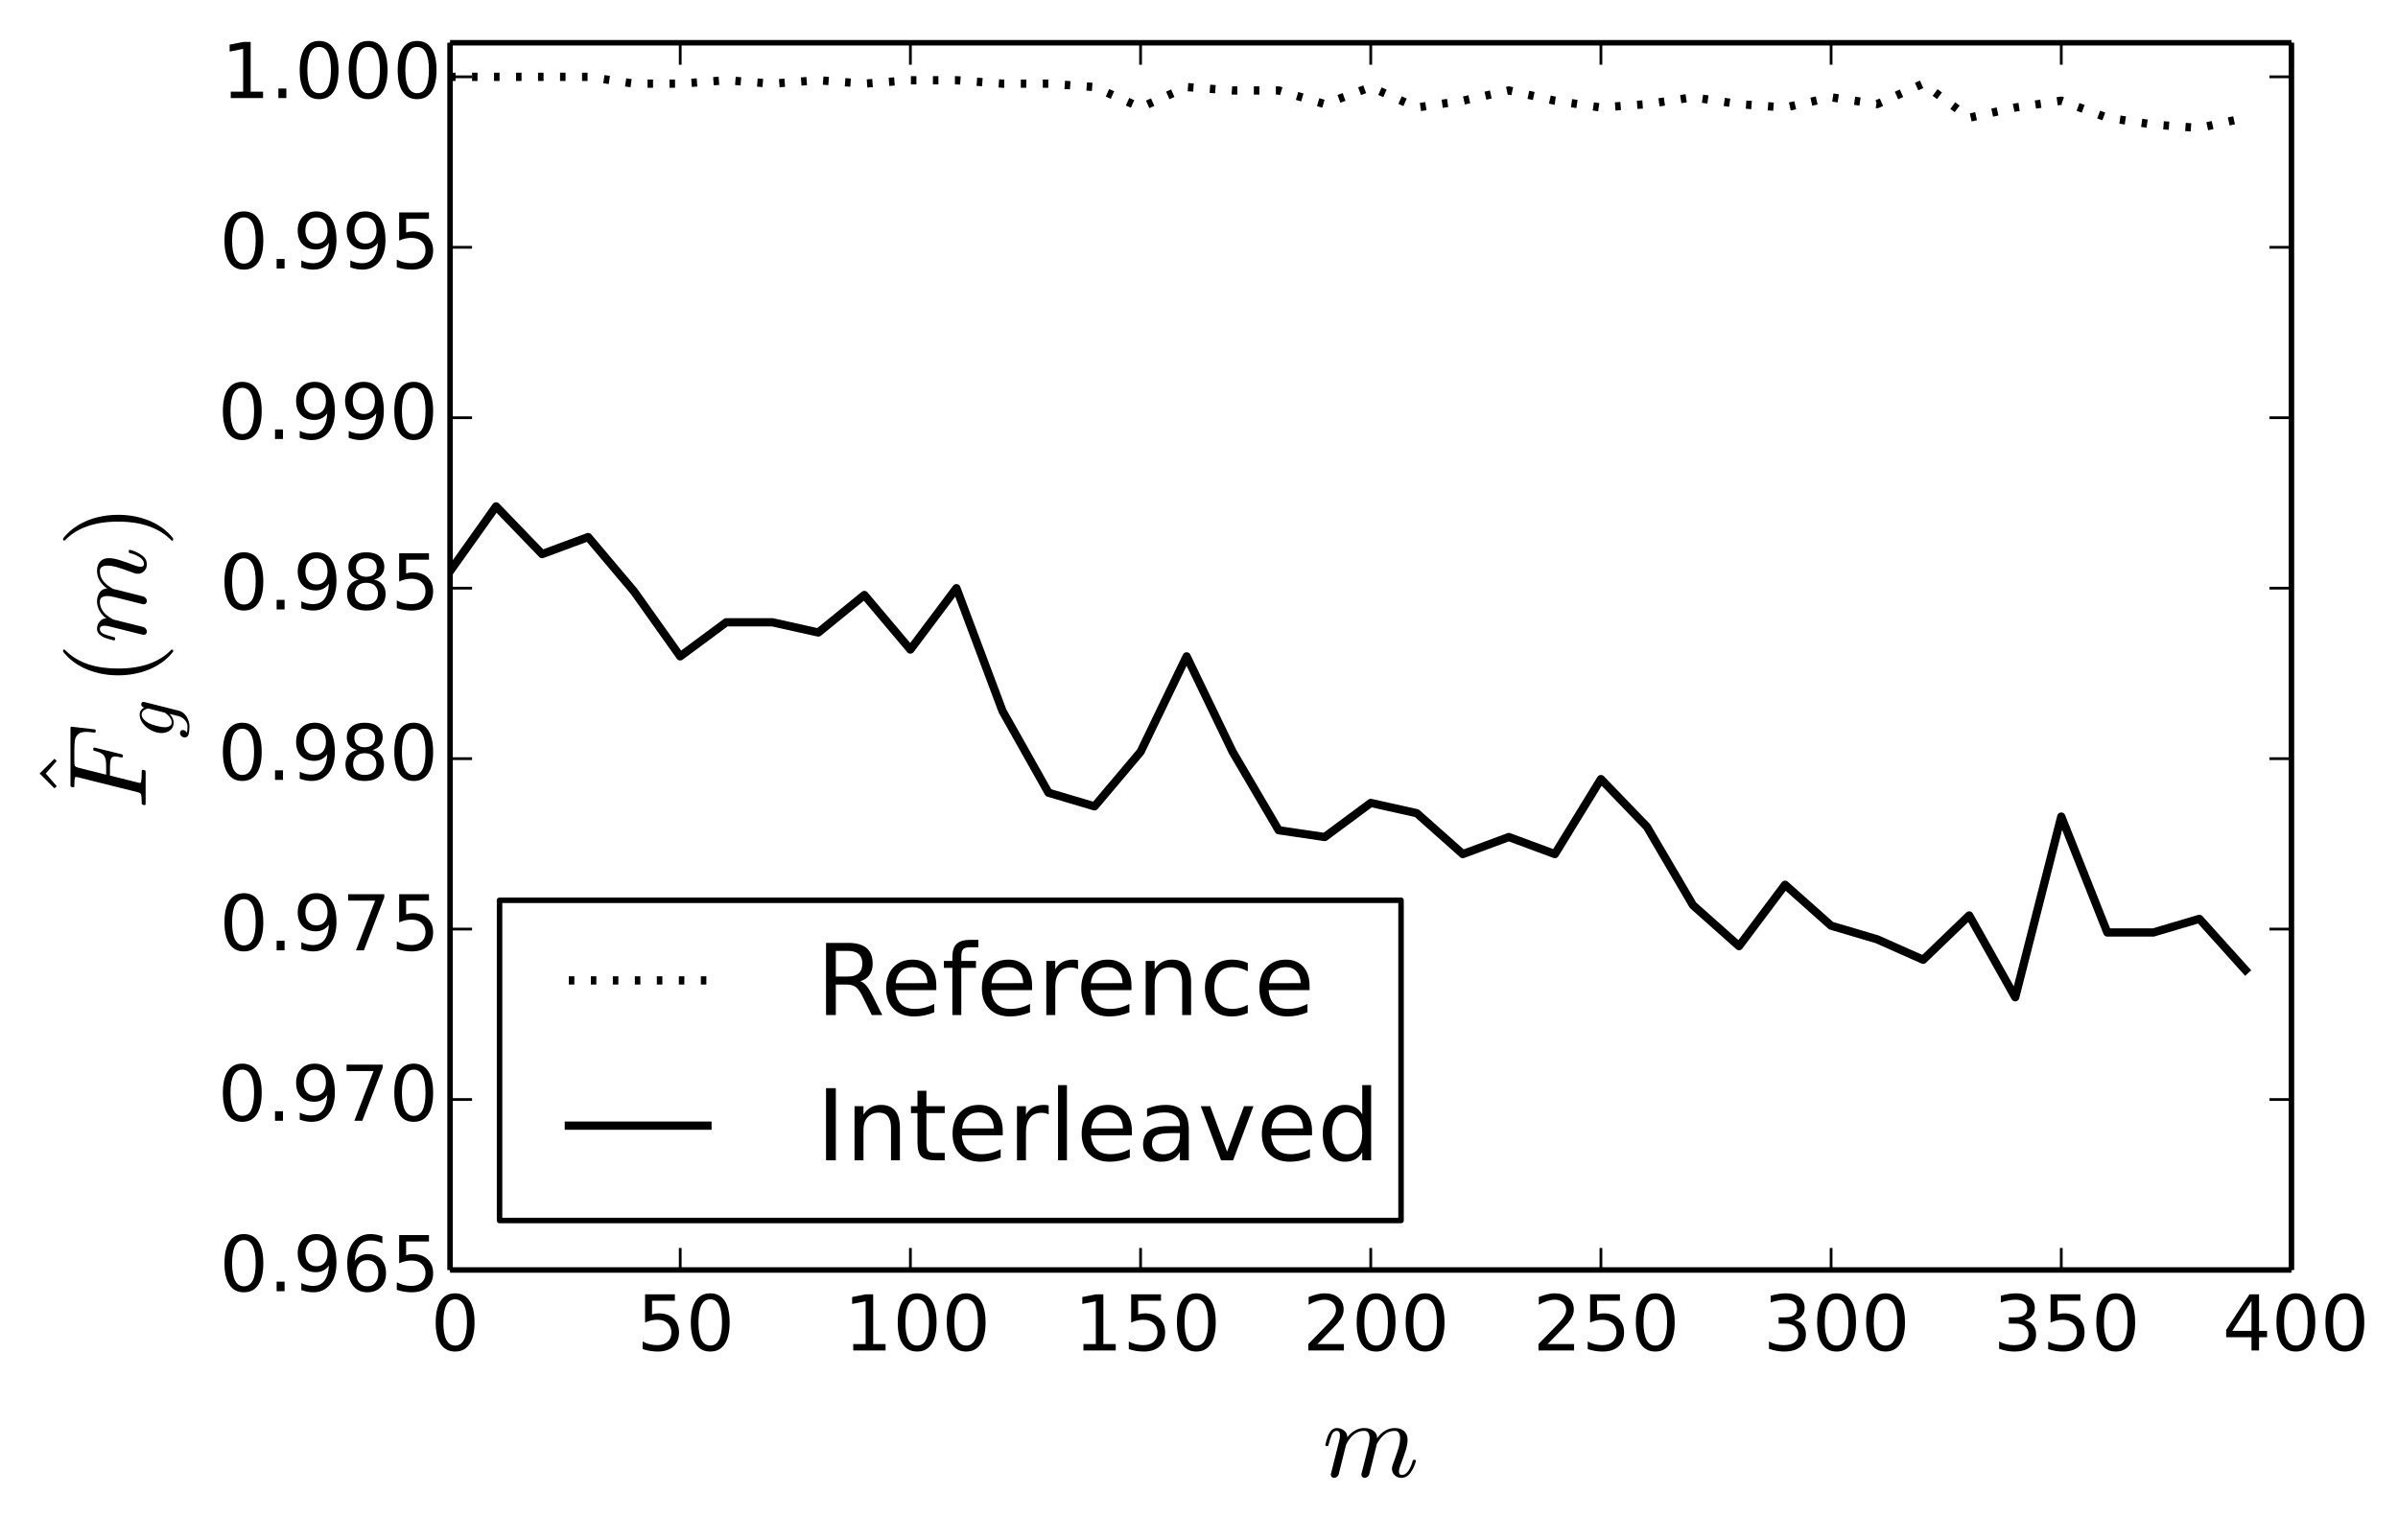
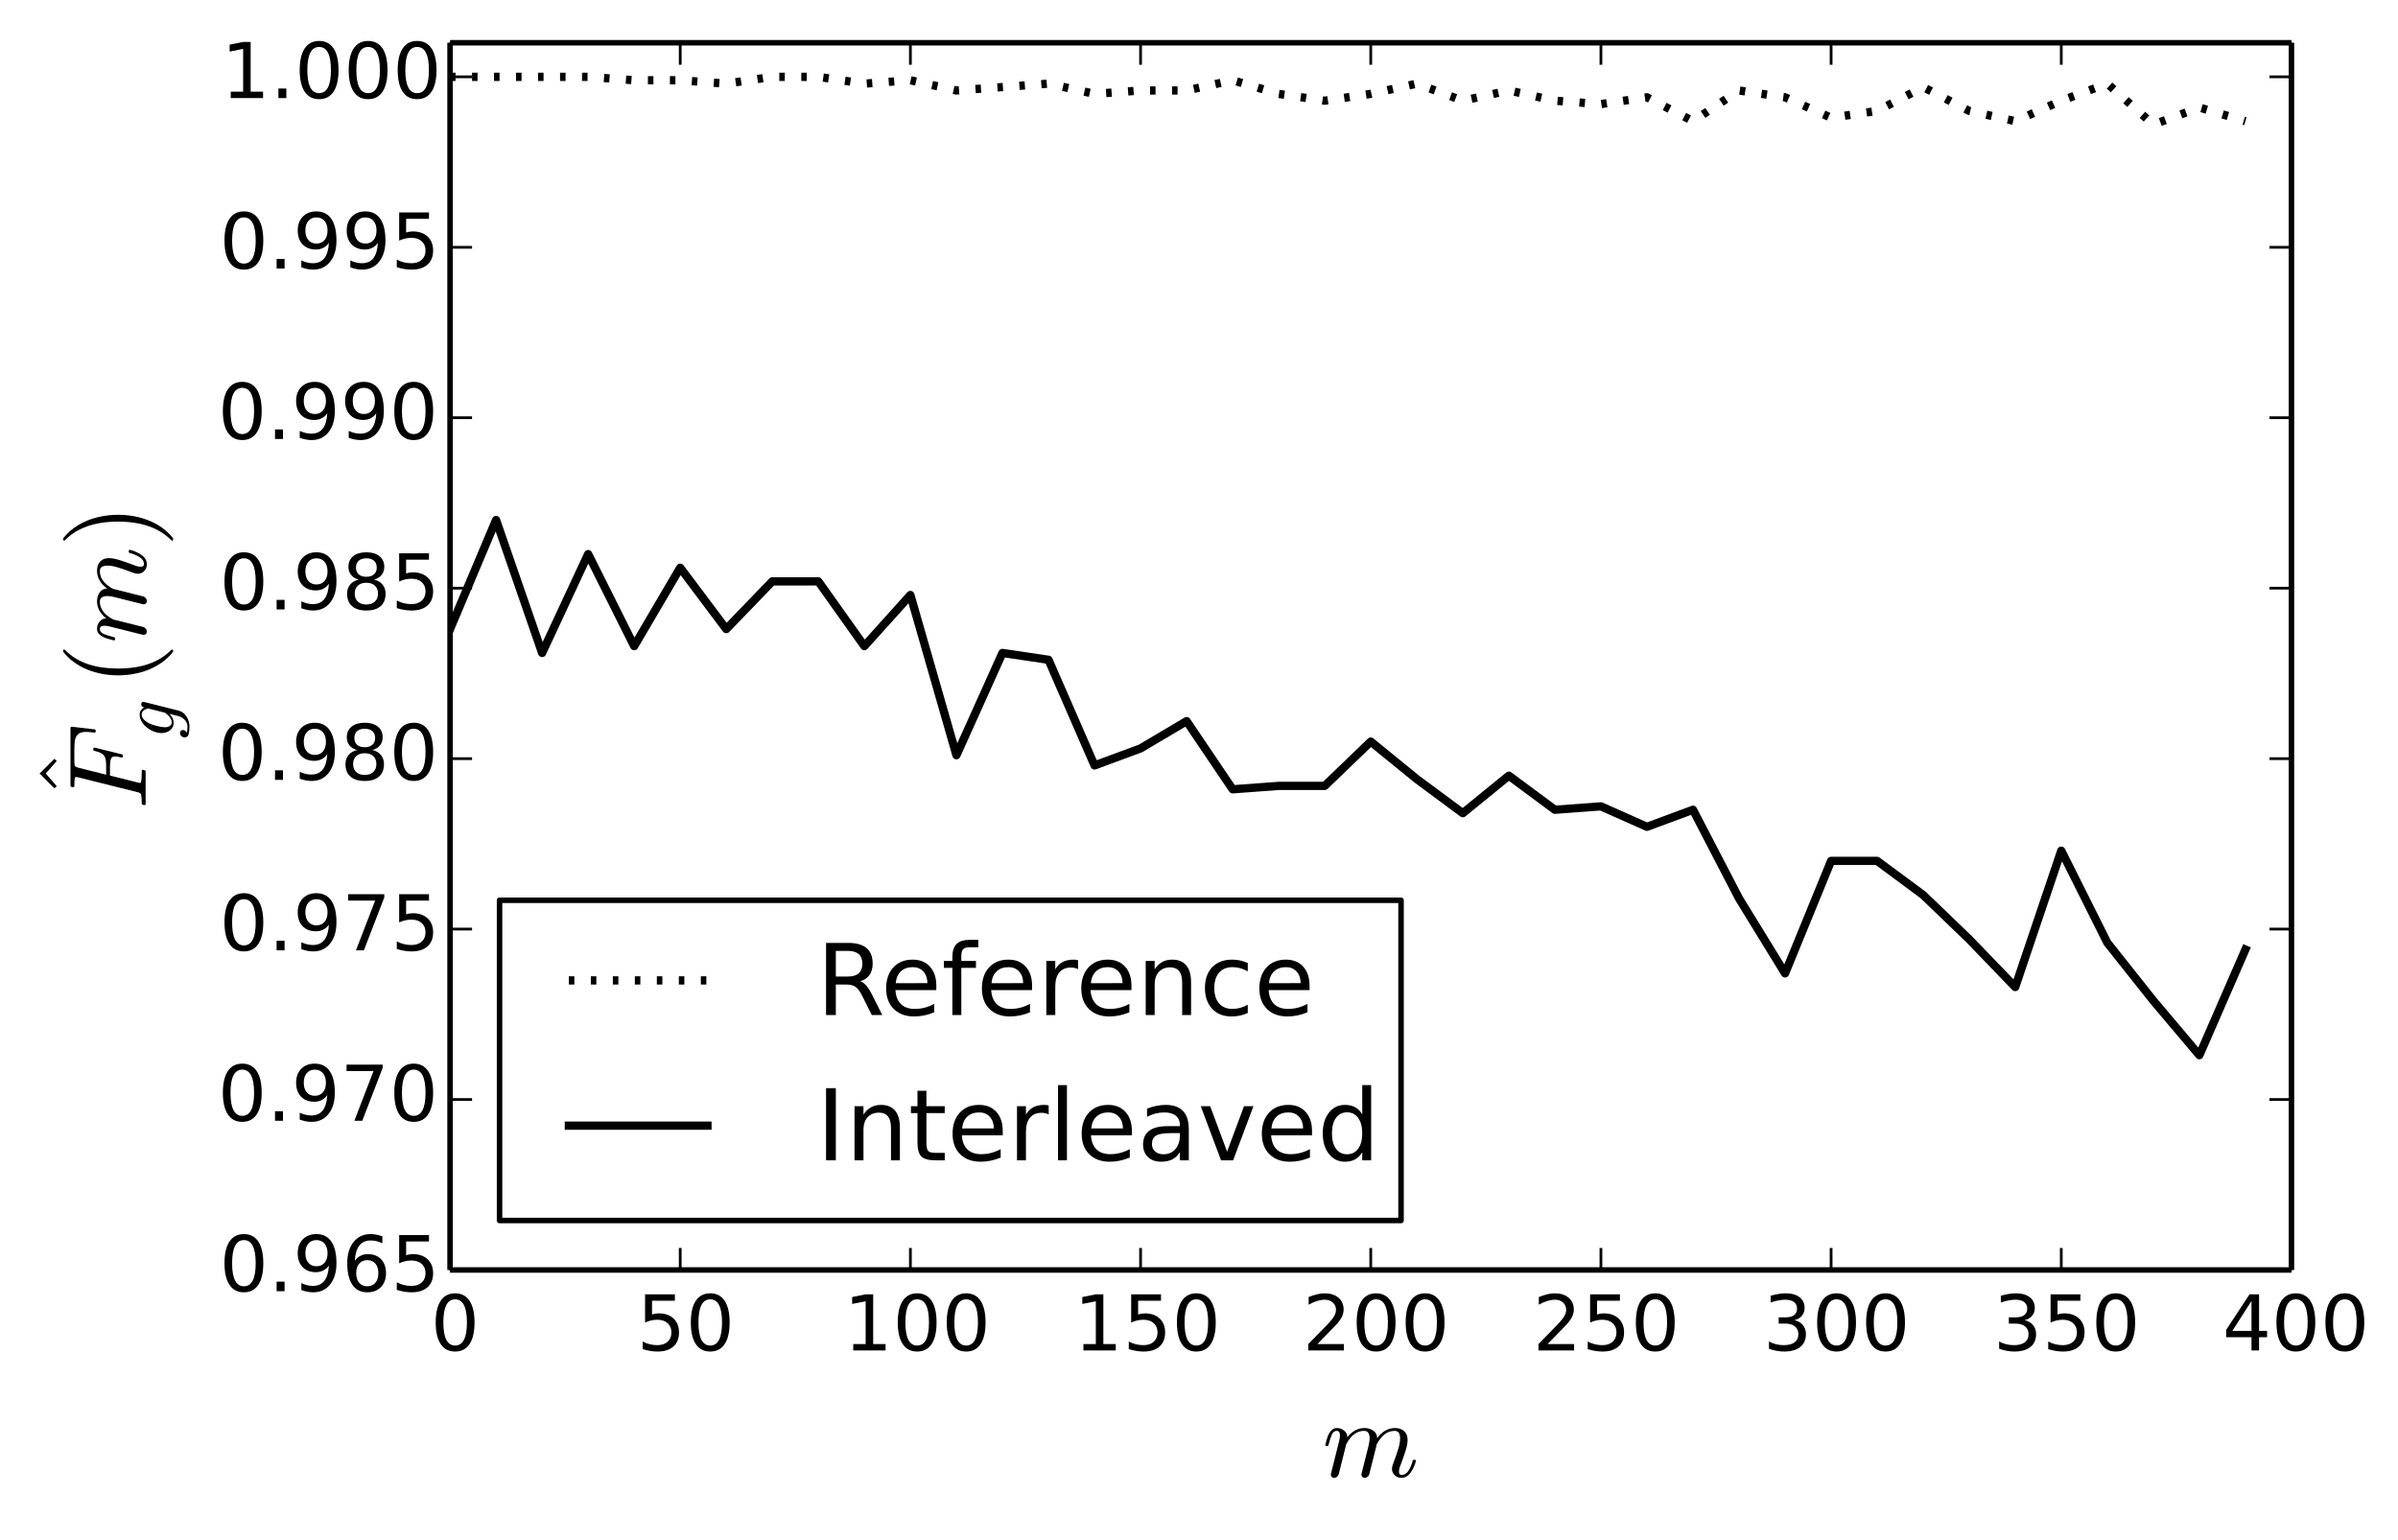
<svg xmlns="http://www.w3.org/2000/svg" xmlns:xlink="http://www.w3.org/1999/xlink" height="280pt" version="1.1" viewBox="0 0 436 280" width="436pt">
  <defs>
    <style type="text/css">
*{stroke-linecap:butt;stroke-linejoin:round;}
  </style>
  </defs>
  <g id="figure_1">
    <g id="patch_1">
      <path d=" M0 280.08 L436.381 280.08 L436.381 0 L0 0 z " style="fill:#ffffff;" />
    </g>
    <g id="axes_1">
      <g id="patch_2">
        <path d=" M81.827 230.975 L416.627 230.975 L416.627 7.775 L81.827 7.775 z " style="fill:#ffffff;" />
      </g>
      <g id="line2d_1">
-         <path clip-path="url(#pb74d881e12)" d=" M81.827 13.975 L90.197 13.975 L98.567 13.975 L106.937 13.975 L115.307 15.215 L123.677 15.215 L132.047 14.595 L140.417 15.215 L148.787 14.595 L157.157 15.215 L165.527 14.595 L173.897 14.595 L182.267 15.215 L190.637 15.215 L199.007 15.835 L207.377 19.555 L215.747 15.835 L224.117 16.455 L232.487 16.455 L240.857 18.935 L249.227 15.835 L257.597 19.555 L265.967 18.315 L274.337 16.455 L282.707 18.315 L291.077 19.555 L299.447 18.935 L307.817 17.695 L316.187 18.935 L324.557 19.555 L332.927 17.695 L341.297 18.935 L349.667 15.215 L358.037 21.415 L366.407 19.555 L374.777 18.315 L383.147 21.415 L391.517 22.655 L399.887 23.275 L408.257 21.415" style="fill:none;stroke:#000000;stroke-dasharray:1,3;stroke-dashoffset:0.0;stroke-width:1.5;" />
+         <path clip-path="url(#pb74d881e12)" d=" M81.827 13.975 L90.197 13.975 L98.567 13.975 L106.937 13.975 L115.307 14.595 L123.677 14.595 L132.047 15.215 L140.417 13.975 L148.787 13.975 L157.157 15.215 L165.527 14.595 L173.897 16.455 L182.267 15.835 L190.637 15.215 L199.007 17.075 L207.377 16.455 L215.747 16.455 L224.117 14.595 L232.487 17.075 L240.857 18.315 L249.227 17.075 L257.597 15.215 L265.967 18.315 L274.337 16.455 L282.707 18.315 L291.077 18.935 L299.447 17.695 L307.817 22.035 L316.187 16.455 L324.557 17.695 L332.927 21.415 L341.297 20.175 L349.667 15.835 L358.037 20.175 L366.407 22.035 L374.777 18.315 L383.147 15.215 L391.517 22.655 L399.887 19.555 L408.257 22.035" style="fill:none;stroke:#000000;stroke-dasharray:1,3;stroke-dashoffset:0.0;stroke-width:1.5;" />
      </g>
      <g id="line2d_2">
-         <path clip-path="url(#pb74d881e12)" d=" M81.827 103.875 L90.197 92.095 L98.567 100.775 L106.937 97.675 L115.307 107.595 L123.677 119.375 L132.047 113.175 L140.417 113.175 L148.787 115.035 L157.157 108.215 L165.527 118.135 L173.897 106.975 L182.267 129.295 L190.637 144.175 L199.007 146.655 L207.377 136.735 L215.747 119.375 L224.117 136.735 L232.487 150.995 L240.857 152.235 L249.227 146.035 L257.597 147.895 L265.967 155.335 L274.337 152.235 L282.707 155.335 L291.077 141.695 L299.447 150.375 L307.817 164.635 L316.187 172.075 L324.557 160.915 L332.927 168.355 L341.297 170.835 L349.667 174.555 L358.037 166.495 L366.407 181.375 L374.777 148.515 L383.147 169.595 L391.517 169.595 L399.887 167.115 L408.257 176.415" style="fill:none;stroke:#000000;stroke-linecap:square;stroke-width:1.5;" />
+         <path clip-path="url(#pb74d881e12)" d=" M81.827 114.415 L90.197 94.575 L98.567 118.755 L106.937 100.775 L115.307 117.515 L123.677 103.255 L132.047 114.415 L140.417 105.735 L148.787 105.735 L157.157 117.515 L165.527 108.215 L173.897 137.355 L182.267 118.755 L190.637 119.995 L199.007 139.215 L207.377 136.115 L215.747 131.155 L224.117 143.555 L232.487 142.935 L240.857 142.935 L249.227 134.875 L257.597 141.695 L265.967 147.895 L274.337 141.075 L282.707 147.275 L291.077 146.655 L299.447 150.375 L307.817 147.275 L316.187 163.395 L324.557 177.035 L332.927 156.575 L341.297 156.575 L349.667 162.775 L358.037 170.835 L366.407 179.515 L374.777 154.715 L383.147 171.455 L391.517 181.995 L399.887 191.915 L408.257 172.695" style="fill:none;stroke:#000000;stroke-linecap:square;stroke-width:1.5;" />
      </g>
      <g id="matplotlib.axis_1">
        <g id="xtick_1">
          <g id="line2d_3">
            <defs>
              <path d=" M0 0 L0 -4" id="m93b0483c22" style="stroke:#000000;stroke-width:0.5;" />
            </defs>
            <g>
              <use style="stroke:#000000;stroke-width:0.5;" x="81.827" xlink:href="#m93b0483c22" y="230.975" />
            </g>
          </g>
          <g id="line2d_4">
            <defs>
              <path d=" M0 0 L0 4" id="m741efc42ff" style="stroke:#000000;stroke-width:0.5;" />
            </defs>
            <g>
              <use style="stroke:#000000;stroke-width:0.5;" x="81.827" xlink:href="#m741efc42ff" y="7.775" />
            </g>
          </g>
          <g id="text_1">
            <defs>
              <path d=" M31.781 66.406 Q24.172 66.406 20.328 58.906 Q16.5 51.422 16.5 36.375 Q16.5 21.391 20.328 13.891 Q24.172 6.391 31.781 6.391 Q39.453 6.391 43.281 13.891 Q47.125 21.391 47.125 36.375 Q47.125 51.422 43.281 58.906 Q39.453 66.406 31.781 66.406 M31.781 74.219 Q44.047 74.219 50.516 64.516 Q56.984 54.828 56.984 36.375 Q56.984 17.969 50.516 8.266 Q44.047 -1.422 31.781 -1.422 Q19.531 -1.422 13.062 8.266 Q6.594 17.969 6.594 36.375 Q6.594 54.828 13.062 64.516 Q19.531 74.219 31.781 74.219" id="BitstreamVeraSans-Roman-30" />
            </defs>
            <g transform="translate(78.29922 245.6125)scale(0.14 -0.14)">
              <use xlink:href="#BitstreamVeraSans-Roman-30" />
            </g>
          </g>
        </g>
        <g id="xtick_2">
          <g id="line2d_5">
            <g>
              <use style="stroke:#000000;stroke-width:0.5;" x="123.677" xlink:href="#m93b0483c22" y="230.975" />
            </g>
          </g>
          <g id="line2d_6">
            <g>
              <use style="stroke:#000000;stroke-width:0.5;" x="123.677" xlink:href="#m741efc42ff" y="7.775" />
            </g>
          </g>
          <g id="text_2">
            <defs>
              <path d=" M10.797 72.906 L49.516 72.906 L49.516 64.594 L19.828 64.594 L19.828 46.734 Q21.969 47.469 24.109 47.828 Q26.266 48.188 28.422 48.188 Q40.625 48.188 47.75 41.5 Q54.891 34.812 54.891 23.391 Q54.891 11.625 47.562 5.094 Q40.234 -1.422 26.906 -1.422 Q22.312 -1.422 17.547 -0.641 Q12.797 0.141 7.719 1.703 L7.719 11.625 Q12.109 9.234 16.797 8.062 Q21.484 6.891 26.703 6.891 Q35.156 6.891 40.078 11.328 Q45.016 15.766 45.016 23.391 Q45.016 31 40.078 35.438 Q35.156 39.891 26.703 39.891 Q22.75 39.891 18.812 39.016 Q14.891 38.141 10.797 36.281 z " id="BitstreamVeraSans-Roman-35" />
            </defs>
            <g transform="translate(115.7742 245.6125)scale(0.14 -0.14)">
              <use xlink:href="#BitstreamVeraSans-Roman-35" />
              <use x="63.623" xlink:href="#BitstreamVeraSans-Roman-30" />
            </g>
          </g>
        </g>
        <g id="xtick_3">
          <g id="line2d_7">
            <g>
              <use style="stroke:#000000;stroke-width:0.5;" x="165.527" xlink:href="#m93b0483c22" y="230.975" />
            </g>
          </g>
          <g id="line2d_8">
            <g>
              <use style="stroke:#000000;stroke-width:0.5;" x="165.527" xlink:href="#m741efc42ff" y="7.775" />
            </g>
          </g>
          <g id="text_3">
            <defs>
              <path d=" M12.406 8.297 L28.516 8.297 L28.516 63.922 L10.984 60.406 L10.984 69.391 L28.422 72.906 L38.281 72.906 L38.281 8.297 L54.391 8.297 L54.391 0 L12.406 0 z " id="BitstreamVeraSans-Roman-31" />
            </defs>
            <g transform="translate(153.3991 245.6125)scale(0.14 -0.14)">
              <use xlink:href="#BitstreamVeraSans-Roman-31" />
              <use x="63.623" xlink:href="#BitstreamVeraSans-Roman-30" />
              <use x="127.246" xlink:href="#BitstreamVeraSans-Roman-30" />
            </g>
          </g>
        </g>
        <g id="xtick_4">
          <g id="line2d_9">
            <g>
              <use style="stroke:#000000;stroke-width:0.5;" x="207.377" xlink:href="#m93b0483c22" y="230.975" />
            </g>
          </g>
          <g id="line2d_10">
            <g>
              <use style="stroke:#000000;stroke-width:0.5;" x="207.377" xlink:href="#m741efc42ff" y="7.775" />
            </g>
          </g>
          <g id="text_4">
            <g transform="translate(195.2491 245.6125)scale(0.14 -0.14)">
              <use xlink:href="#BitstreamVeraSans-Roman-31" />
              <use x="63.623" xlink:href="#BitstreamVeraSans-Roman-35" />
              <use x="127.246" xlink:href="#BitstreamVeraSans-Roman-30" />
            </g>
          </g>
        </g>
        <g id="xtick_5">
          <g id="line2d_11">
            <g>
              <use style="stroke:#000000;stroke-width:0.5;" x="249.227" xlink:href="#m93b0483c22" y="230.975" />
            </g>
          </g>
          <g id="line2d_12">
            <g>
              <use style="stroke:#000000;stroke-width:0.5;" x="249.227" xlink:href="#m741efc42ff" y="7.775" />
            </g>
          </g>
          <g id="text_5">
            <defs>
              <path d=" M19.188 8.297 L53.609 8.297 L53.609 0 L7.328 0 L7.328 8.297 Q12.938 14.109 22.625 23.891 Q32.328 33.688 34.812 36.531 Q39.547 41.844 41.422 45.531 Q43.312 49.219 43.312 52.781 Q43.312 58.594 39.234 62.25 Q35.156 65.922 28.609 65.922 Q23.969 65.922 18.812 64.312 Q13.672 62.703 7.812 59.422 L7.812 69.391 Q13.766 71.781 18.938 73 Q24.125 74.219 28.422 74.219 Q39.75 74.219 46.484 68.547 Q53.219 62.891 53.219 53.422 Q53.219 48.922 51.531 44.891 Q49.859 40.875 45.406 35.406 Q44.188 33.984 37.641 27.219 Q31.109 20.453 19.188 8.297" id="BitstreamVeraSans-Roman-32" />
            </defs>
            <g transform="translate(236.8431 245.6125)scale(0.14 -0.14)">
              <use xlink:href="#BitstreamVeraSans-Roman-32" />
              <use x="63.623" xlink:href="#BitstreamVeraSans-Roman-30" />
              <use x="127.246" xlink:href="#BitstreamVeraSans-Roman-30" />
            </g>
          </g>
        </g>
        <g id="xtick_6">
          <g id="line2d_13">
            <g>
              <use style="stroke:#000000;stroke-width:0.5;" x="291.077" xlink:href="#m93b0483c22" y="230.975" />
            </g>
          </g>
          <g id="line2d_14">
            <g>
              <use style="stroke:#000000;stroke-width:0.5;" x="291.077" xlink:href="#m741efc42ff" y="7.775" />
            </g>
          </g>
          <g id="text_6">
            <g transform="translate(278.6931 245.6125)scale(0.14 -0.14)">
              <use xlink:href="#BitstreamVeraSans-Roman-32" />
              <use x="63.623" xlink:href="#BitstreamVeraSans-Roman-35" />
              <use x="127.246" xlink:href="#BitstreamVeraSans-Roman-30" />
            </g>
          </g>
        </g>
        <g id="xtick_7">
          <g id="line2d_15">
            <g>
              <use style="stroke:#000000;stroke-width:0.5;" x="332.927" xlink:href="#m93b0483c22" y="230.975" />
            </g>
          </g>
          <g id="line2d_16">
            <g>
              <use style="stroke:#000000;stroke-width:0.5;" x="332.927" xlink:href="#m741efc42ff" y="7.775" />
            </g>
          </g>
          <g id="text_7">
            <defs>
              <path d=" M40.578 39.312 Q47.656 37.797 51.625 33 Q55.609 28.219 55.609 21.188 Q55.609 10.406 48.188 4.484 Q40.766 -1.422 27.094 -1.422 Q22.516 -1.422 17.656 -0.516 Q12.797 0.391 7.625 2.203 L7.625 11.719 Q11.719 9.328 16.594 8.109 Q21.484 6.891 26.812 6.891 Q36.078 6.891 40.938 10.547 Q45.797 14.203 45.797 21.188 Q45.797 27.641 41.281 31.266 Q36.766 34.906 28.719 34.906 L20.219 34.906 L20.219 43.016 L29.109 43.016 Q36.375 43.016 40.234 45.922 Q44.094 48.828 44.094 54.297 Q44.094 59.906 40.109 62.906 Q36.141 65.922 28.719 65.922 Q24.656 65.922 20.016 65.031 Q15.375 64.156 9.812 62.312 L9.812 71.094 Q15.438 72.656 20.344 73.438 Q25.25 74.219 29.594 74.219 Q40.828 74.219 47.359 69.109 Q53.906 64.016 53.906 55.328 Q53.906 49.266 50.438 45.094 Q46.969 40.922 40.578 39.312" id="BitstreamVeraSans-Roman-33" />
            </defs>
            <g transform="translate(320.5639 245.6125)scale(0.14 -0.14)">
              <use xlink:href="#BitstreamVeraSans-Roman-33" />
              <use x="63.623" xlink:href="#BitstreamVeraSans-Roman-30" />
              <use x="127.246" xlink:href="#BitstreamVeraSans-Roman-30" />
            </g>
          </g>
        </g>
        <g id="xtick_8">
          <g id="line2d_17">
            <g>
              <use style="stroke:#000000;stroke-width:0.5;" x="374.777" xlink:href="#m93b0483c22" y="230.975" />
            </g>
          </g>
          <g id="line2d_18">
            <g>
              <use style="stroke:#000000;stroke-width:0.5;" x="374.777" xlink:href="#m741efc42ff" y="7.775" />
            </g>
          </g>
          <g id="text_8">
            <g transform="translate(362.4139 245.6125)scale(0.14 -0.14)">
              <use xlink:href="#BitstreamVeraSans-Roman-33" />
              <use x="63.623" xlink:href="#BitstreamVeraSans-Roman-35" />
              <use x="127.246" xlink:href="#BitstreamVeraSans-Roman-30" />
            </g>
          </g>
        </g>
        <g id="xtick_9">
          <g id="line2d_19">
            <g>
              <use style="stroke:#000000;stroke-width:0.5;" x="416.627" xlink:href="#m93b0483c22" y="230.975" />
            </g>
          </g>
          <g id="line2d_20">
            <g>
              <use style="stroke:#000000;stroke-width:0.5;" x="416.627" xlink:href="#m741efc42ff" y="7.775" />
            </g>
          </g>
          <g id="text_9">
            <defs>
              <path d=" M37.797 64.312 L12.891 25.391 L37.797 25.391 z  M35.203 72.906 L47.609 72.906 L47.609 25.391 L58.016 25.391 L58.016 17.188 L47.609 17.188 L47.609 0 L37.797 0 L37.797 17.188 L4.891 17.188 L4.891 26.703 z " id="BitstreamVeraSans-Roman-34" />
            </defs>
            <g transform="translate(404.0725 245.6125)scale(0.14 -0.14)">
              <use xlink:href="#BitstreamVeraSans-Roman-34" />
              <use x="63.623" xlink:href="#BitstreamVeraSans-Roman-30" />
              <use x="127.246" xlink:href="#BitstreamVeraSans-Roman-30" />
            </g>
          </g>
        </g>
        <g id="text_10">
          <defs>
            <path d=" M7.719 1.703 Q7.719 2.297 7.812 2.594 L15.281 32.422 Q16.016 35.203 16.016 37.312 Q16.016 41.609 13.094 41.609 Q9.969 41.609 8.453 37.859 Q6.938 34.125 5.516 28.422 Q5.516 28.125 5.219 27.953 Q4.938 27.781 4.688 27.781 L3.516 27.781 Q3.172 27.781 2.922 28.141 Q2.688 28.516 2.688 28.812 Q3.766 33.156 4.766 36.172 Q5.766 39.203 7.891 41.688 Q10.016 44.188 13.188 44.188 Q16.938 44.188 19.812 41.812 Q22.703 39.453 22.703 35.797 Q25.688 39.703 29.688 41.938 Q33.688 44.188 38.188 44.188 Q42.922 44.188 46.359 41.766 Q49.812 39.359 49.812 34.906 Q52.875 39.266 57 41.719 Q61.141 44.188 66.016 44.188 Q71.188 44.188 74.328 41.375 Q77.484 38.578 77.484 33.406 Q77.484 29.297 75.656 23.484 Q73.828 17.672 71.094 10.5 Q69.672 7.031 69.672 4.5 Q69.672 1.516 72.016 1.516 Q75.922 1.516 78.516 5.703 Q81.109 9.906 82.172 14.703 Q82.469 15.281 83.016 15.281 L84.188 15.281 Q84.578 15.281 84.844 15.016 Q85.109 14.75 85.109 14.406 Q85.109 14.312 85.016 14.109 Q83.641 8.453 80.25 3.656 Q76.859 -1.125 71.781 -1.125 Q68.266 -1.125 65.766 1.297 Q63.281 3.719 63.281 7.172 Q63.281 8.938 64.109 11.078 Q66.938 18.609 68.812 24.516 Q70.703 30.422 70.703 34.906 Q70.703 37.703 69.578 39.656 Q68.453 41.609 65.828 41.609 Q60.359 41.609 56.344 38.25 Q52.344 34.906 49.422 29.391 Q49.219 28.422 49.125 27.875 L42.672 2.203 Q42.328 0.828 41.125 -0.141 Q39.938 -1.125 38.484 -1.125 Q37.312 -1.125 36.406 -0.344 Q35.5 0.438 35.5 1.703 Q35.5 2.297 35.594 2.594 L42 28.078 Q43.016 32.172 43.016 34.906 Q43.016 37.703 41.859 39.656 Q40.719 41.609 37.984 41.609 Q34.328 41.609 31.25 39.984 Q28.172 38.375 25.875 35.719 Q23.578 33.062 21.688 29.391 L14.891 2.203 Q14.547 0.828 13.344 -0.141 Q12.156 -1.125 10.688 -1.125 Q9.469 -1.125 8.594 -0.344 Q7.719 0.438 7.719 1.703" id="Cmmi10-6d" />
          </defs>
          <g transform="translate(240.4266 268.7209)scale(0.2 -0.2)">
            <use transform="translate(0.0 0.8125)" xlink:href="#Cmmi10-6d" />
          </g>
        </g>
      </g>
      <g id="matplotlib.axis_2">
        <g id="ytick_1">
          <g id="line2d_21">
            <defs>
              <path d=" M0 0 L4 0" id="m728421d6d4" style="stroke:#000000;stroke-width:0.5;" />
            </defs>
            <g>
              <use style="stroke:#000000;stroke-width:0.5;" x="81.827" xlink:href="#m728421d6d4" y="230.975" />
            </g>
          </g>
          <g id="line2d_22">
            <defs>
              <path d=" M0 0 L-4 0" id="mcb0005524f" style="stroke:#000000;stroke-width:0.5;" />
            </defs>
            <g>
              <use style="stroke:#000000;stroke-width:0.5;" x="416.627" xlink:href="#mcb0005524f" y="230.975" />
            </g>
          </g>
          <g id="text_11">
            <defs>
              <path d=" M33.016 40.375 Q26.375 40.375 22.484 35.828 Q18.609 31.297 18.609 23.391 Q18.609 15.531 22.484 10.953 Q26.375 6.391 33.016 6.391 Q39.656 6.391 43.531 10.953 Q47.406 15.531 47.406 23.391 Q47.406 31.297 43.531 35.828 Q39.656 40.375 33.016 40.375 M52.594 71.297 L52.594 62.312 Q48.875 64.062 45.094 64.984 Q41.312 65.922 37.594 65.922 Q27.828 65.922 22.672 59.328 Q17.531 52.734 16.797 39.406 Q19.672 43.656 24.016 45.922 Q28.375 48.188 33.594 48.188 Q44.578 48.188 50.953 41.516 Q57.328 34.859 57.328 23.391 Q57.328 12.156 50.688 5.359 Q44.047 -1.422 33.016 -1.422 Q20.359 -1.422 13.672 8.266 Q6.984 17.969 6.984 36.375 Q6.984 53.656 15.188 63.938 Q23.391 74.219 37.203 74.219 Q40.922 74.219 44.703 73.484 Q48.484 72.75 52.594 71.297" id="BitstreamVeraSans-Roman-36" />
              <path d=" M10.984 1.516 L10.984 10.5 Q14.703 8.734 18.5 7.812 Q22.312 6.891 25.984 6.891 Q35.75 6.891 40.891 13.453 Q46.047 20.016 46.781 33.406 Q43.953 29.203 39.594 26.953 Q35.25 24.703 29.984 24.703 Q19.047 24.703 12.672 31.312 Q6.297 37.938 6.297 49.422 Q6.297 60.641 12.938 67.422 Q19.578 74.219 30.609 74.219 Q43.266 74.219 49.922 64.516 Q56.594 54.828 56.594 36.375 Q56.594 19.141 48.406 8.859 Q40.234 -1.422 26.422 -1.422 Q22.703 -1.422 18.891 -0.688 Q15.094 0.047 10.984 1.516 M30.609 32.422 Q37.25 32.422 41.125 36.953 Q45.016 41.5 45.016 49.422 Q45.016 57.281 41.125 61.844 Q37.25 66.406 30.609 66.406 Q23.969 66.406 20.094 61.844 Q16.219 57.281 16.219 49.422 Q16.219 41.5 20.094 36.953 Q23.969 32.422 30.609 32.422" id="BitstreamVeraSans-Roman-39" />
              <path d=" M10.688 12.406 L21 12.406 L21 0 L10.688 0 z " id="BitstreamVeraSans-Roman-2e" />
            </defs>
            <g transform="translate(39.89312 234.8378)scale(0.14 -0.14)">
              <use xlink:href="#BitstreamVeraSans-Roman-30" />
              <use x="63.623" xlink:href="#BitstreamVeraSans-Roman-2e" />
              <use x="95.41" xlink:href="#BitstreamVeraSans-Roman-39" />
              <use x="159.033" xlink:href="#BitstreamVeraSans-Roman-36" />
              <use x="222.656" xlink:href="#BitstreamVeraSans-Roman-35" />
            </g>
          </g>
        </g>
        <g id="ytick_2">
          <g id="line2d_23">
            <g>
              <use style="stroke:#000000;stroke-width:0.5;" x="81.827" xlink:href="#m728421d6d4" y="199.975" />
            </g>
          </g>
          <g id="line2d_24">
            <g>
              <use style="stroke:#000000;stroke-width:0.5;" x="416.627" xlink:href="#mcb0005524f" y="199.975" />
            </g>
          </g>
          <g id="text_12">
            <defs>
              <path d=" M8.203 72.906 L55.078 72.906 L55.078 68.703 L28.609 0 L18.312 0 L43.219 64.594 L8.203 64.594 z " id="BitstreamVeraSans-Roman-37" />
            </defs>
            <g transform="translate(39.6 203.8378)scale(0.14 -0.14)">
              <use xlink:href="#BitstreamVeraSans-Roman-30" />
              <use x="63.623" xlink:href="#BitstreamVeraSans-Roman-2e" />
              <use x="95.41" xlink:href="#BitstreamVeraSans-Roman-39" />
              <use x="159.033" xlink:href="#BitstreamVeraSans-Roman-37" />
              <use x="222.656" xlink:href="#BitstreamVeraSans-Roman-30" />
            </g>
          </g>
        </g>
        <g id="ytick_3">
          <g id="line2d_25">
            <g>
              <use style="stroke:#000000;stroke-width:0.5;" x="81.827" xlink:href="#m728421d6d4" y="168.975" />
            </g>
          </g>
          <g id="line2d_26">
            <g>
              <use style="stroke:#000000;stroke-width:0.5;" x="416.627" xlink:href="#mcb0005524f" y="168.975" />
            </g>
          </g>
          <g id="text_13">
            <g transform="translate(39.89312 172.8378)scale(0.14 -0.14)">
              <use xlink:href="#BitstreamVeraSans-Roman-30" />
              <use x="63.623" xlink:href="#BitstreamVeraSans-Roman-2e" />
              <use x="95.41" xlink:href="#BitstreamVeraSans-Roman-39" />
              <use x="159.033" xlink:href="#BitstreamVeraSans-Roman-37" />
              <use x="222.656" xlink:href="#BitstreamVeraSans-Roman-35" />
            </g>
          </g>
        </g>
        <g id="ytick_4">
          <g id="line2d_27">
            <g>
              <use style="stroke:#000000;stroke-width:0.5;" x="81.827" xlink:href="#m728421d6d4" y="137.975" />
            </g>
          </g>
          <g id="line2d_28">
            <g>
              <use style="stroke:#000000;stroke-width:0.5;" x="416.627" xlink:href="#mcb0005524f" y="137.975" />
            </g>
          </g>
          <g id="text_14">
            <defs>
              <path d=" M31.781 34.625 Q24.75 34.625 20.719 30.859 Q16.703 27.094 16.703 20.516 Q16.703 13.922 20.719 10.156 Q24.75 6.391 31.781 6.391 Q38.812 6.391 42.859 10.172 Q46.922 13.969 46.922 20.516 Q46.922 27.094 42.891 30.859 Q38.875 34.625 31.781 34.625 M21.922 38.812 Q15.578 40.375 12.031 44.719 Q8.5 49.078 8.5 55.328 Q8.5 64.062 14.719 69.141 Q20.953 74.219 31.781 74.219 Q42.672 74.219 48.875 69.141 Q55.078 64.062 55.078 55.328 Q55.078 49.078 51.531 44.719 Q48 40.375 41.703 38.812 Q48.828 37.156 52.797 32.312 Q56.781 27.484 56.781 20.516 Q56.781 9.906 50.312 4.234 Q43.844 -1.422 31.781 -1.422 Q19.734 -1.422 13.25 4.234 Q6.781 9.906 6.781 20.516 Q6.781 27.484 10.781 32.312 Q14.797 37.156 21.922 38.812 M18.312 54.391 Q18.312 48.734 21.844 45.562 Q25.391 42.391 31.781 42.391 Q38.141 42.391 41.719 45.562 Q45.312 48.734 45.312 54.391 Q45.312 60.062 41.719 63.234 Q38.141 66.406 31.781 66.406 Q25.391 66.406 21.844 63.234 Q18.312 60.062 18.312 54.391" id="BitstreamVeraSans-Roman-38" />
            </defs>
            <g transform="translate(39.6 141.8378)scale(0.14 -0.14)">
              <use xlink:href="#BitstreamVeraSans-Roman-30" />
              <use x="63.623" xlink:href="#BitstreamVeraSans-Roman-2e" />
              <use x="95.41" xlink:href="#BitstreamVeraSans-Roman-39" />
              <use x="159.033" xlink:href="#BitstreamVeraSans-Roman-38" />
              <use x="222.656" xlink:href="#BitstreamVeraSans-Roman-30" />
            </g>
          </g>
        </g>
        <g id="ytick_5">
          <g id="line2d_29">
            <g>
              <use style="stroke:#000000;stroke-width:0.5;" x="81.827" xlink:href="#m728421d6d4" y="106.975" />
            </g>
          </g>
          <g id="line2d_30">
            <g>
              <use style="stroke:#000000;stroke-width:0.5;" x="416.627" xlink:href="#mcb0005524f" y="106.975" />
            </g>
          </g>
          <g id="text_15">
            <g transform="translate(39.89312 110.8378)scale(0.14 -0.14)">
              <use xlink:href="#BitstreamVeraSans-Roman-30" />
              <use x="63.623" xlink:href="#BitstreamVeraSans-Roman-2e" />
              <use x="95.41" xlink:href="#BitstreamVeraSans-Roman-39" />
              <use x="159.033" xlink:href="#BitstreamVeraSans-Roman-38" />
              <use x="222.656" xlink:href="#BitstreamVeraSans-Roman-35" />
            </g>
          </g>
        </g>
        <g id="ytick_6">
          <g id="line2d_31">
            <g>
              <use style="stroke:#000000;stroke-width:0.5;" x="81.827" xlink:href="#m728421d6d4" y="75.975" />
            </g>
          </g>
          <g id="line2d_32">
            <g>
              <use style="stroke:#000000;stroke-width:0.5;" x="416.627" xlink:href="#mcb0005524f" y="75.975" />
            </g>
          </g>
          <g id="text_16">
            <g transform="translate(39.6 79.83781)scale(0.14 -0.14)">
              <use xlink:href="#BitstreamVeraSans-Roman-30" />
              <use x="63.623" xlink:href="#BitstreamVeraSans-Roman-2e" />
              <use x="95.41" xlink:href="#BitstreamVeraSans-Roman-39" />
              <use x="159.033" xlink:href="#BitstreamVeraSans-Roman-39" />
              <use x="222.656" xlink:href="#BitstreamVeraSans-Roman-30" />
            </g>
          </g>
        </g>
        <g id="ytick_7">
          <g id="line2d_33">
            <g>
              <use style="stroke:#000000;stroke-width:0.5;" x="81.827" xlink:href="#m728421d6d4" y="44.975" />
            </g>
          </g>
          <g id="line2d_34">
            <g>
              <use style="stroke:#000000;stroke-width:0.5;" x="416.627" xlink:href="#mcb0005524f" y="44.975" />
            </g>
          </g>
          <g id="text_17">
            <g transform="translate(39.89312 48.83781)scale(0.14 -0.14)">
              <use xlink:href="#BitstreamVeraSans-Roman-30" />
              <use x="63.623" xlink:href="#BitstreamVeraSans-Roman-2e" />
              <use x="95.41" xlink:href="#BitstreamVeraSans-Roman-39" />
              <use x="159.033" xlink:href="#BitstreamVeraSans-Roman-39" />
              <use x="222.656" xlink:href="#BitstreamVeraSans-Roman-35" />
            </g>
          </g>
        </g>
        <g id="ytick_8">
          <g id="line2d_35">
            <g>
              <use style="stroke:#000000;stroke-width:0.5;" x="81.827" xlink:href="#m728421d6d4" y="13.975" />
            </g>
          </g>
          <g id="line2d_36">
            <g>
              <use style="stroke:#000000;stroke-width:0.5;" x="416.627" xlink:href="#mcb0005524f" y="13.975" />
            </g>
          </g>
          <g id="text_18">
            <g transform="translate(40.21469 17.83781)scale(0.14 -0.14)">
              <use xlink:href="#BitstreamVeraSans-Roman-31" />
              <use x="63.623" xlink:href="#BitstreamVeraSans-Roman-2e" />
              <use x="95.41" xlink:href="#BitstreamVeraSans-Roman-30" />
              <use x="159.033" xlink:href="#BitstreamVeraSans-Roman-30" />
              <use x="222.656" xlink:href="#BitstreamVeraSans-Roman-30" />
            </g>
          </g>
        </g>
        <g id="text_19">
          <defs>
            <path d=" M13.484 53.812 L11.531 55.906 L25 69.391 L38.375 55.906 L36.375 53.812 L25 63.812 z " id="Cmr10-5e" />
            <path d=" M4.688 0 Q3.719 0 3.719 1.312 Q3.766 1.562 3.906 2.172 Q4.047 2.781 4.312 3.141 Q4.594 3.516 4.984 3.516 Q11.078 3.516 13.484 4.203 Q14.797 4.641 15.375 6.891 L29.109 61.812 Q29.297 62.797 29.297 63.188 Q29.297 64.266 28.078 64.406 Q26.219 64.797 20.906 64.797 Q19.922 64.797 19.922 66.109 Q19.969 66.359 20.109 66.969 Q20.266 67.578 20.531 67.938 Q20.797 68.312 21.188 68.312 L74.031 68.312 Q75 68.312 75 67 L72.609 46.297 Q72.609 46 72.266 45.703 Q71.922 45.406 71.578 45.406 L70.703 45.406 Q69.672 45.406 69.672 46.688 Q70.312 51.219 70.312 54.109 Q70.312 59.078 68.156 61.422 Q66.016 63.766 62.734 64.281 Q59.469 64.797 53.719 64.797 L43.016 64.797 Q40.281 64.797 39.406 64.328 Q38.531 63.875 37.797 61.375 L31.391 35.891 L38.922 35.891 Q42.625 35.891 44.922 36.281 Q47.219 36.672 48.734 37.797 Q50.25 38.922 51.25 41.047 Q52.25 43.172 53.078 46.688 Q53.375 47.609 54.109 47.609 L54.984 47.609 Q56 47.609 56 46.297 L49.906 21.578 Q49.469 20.703 48.875 20.703 L48 20.703 Q47.016 20.703 47.016 22.016 Q47.266 23.047 47.406 23.734 Q47.562 24.422 47.781 25.703 Q48 27 48 27.984 Q48 30.859 45.453 31.641 Q42.922 32.422 38.812 32.422 L30.609 32.422 L24.125 6.5 Q23.875 5.516 23.875 5.516 Q23.875 4.344 24.609 4.203 Q27.203 3.516 34.812 3.516 Q35.797 3.516 35.797 2.203 Q35.453 0.781 35.25 0.391 Q35.062 0 34.078 0 z " id="Cmmi10-46" />
            <path d=" M6.5 -25 Q5.609 -25 5.609 -24.125 Q5.609 -23.688 5.812 -23.484 Q22.906 -6.781 22.906 25 Q22.906 56.781 6 73.297 Q5.609 73.531 5.609 74.125 Q5.609 74.469 5.875 74.734 Q6.156 75 6.5 75 L7.422 75 Q7.719 75 7.906 74.812 Q15.094 69.141 19.875 61.031 Q24.656 52.938 26.875 43.75 Q29.109 34.578 29.109 25 Q29.109 17.922 27.906 11.062 Q26.703 4.203 24.094 -2.453 Q21.484 -9.125 17.484 -14.766 Q13.484 -20.406 7.906 -24.812 Q7.719 -25 7.422 -25 z " id="Cmr10-29" />
            <path d=" M1.422 -14.312 Q1.422 -11.859 3.094 -10.031 Q4.781 -8.203 7.172 -8.203 Q8.797 -8.203 9.891 -9.203 Q10.984 -10.203 10.984 -11.812 Q10.984 -13.625 9.953 -15.062 Q8.938 -16.5 7.328 -17.094 Q10.016 -17.922 15.719 -17.922 Q20.312 -17.922 24.125 -14.375 Q27.938 -10.844 29.109 -6.203 L31.984 5.516 Q26.562 0 20.703 0 Q16.406 0 13.344 2.188 Q10.297 4.391 8.688 8.047 Q7.078 11.719 7.078 15.828 Q7.078 20.406 8.953 25.438 Q10.844 30.469 14.234 34.766 Q17.625 39.062 22.016 41.625 Q26.422 44.188 31.297 44.188 Q34.234 44.188 36.578 42.578 Q38.922 40.969 40.281 38.281 Q41.266 42.188 44.578 42.188 Q45.844 42.188 46.719 41.422 Q47.609 40.672 47.609 39.406 Q47.609 39.109 47.578 38.953 Q47.562 38.812 47.516 38.625 L36.078 -6.781 Q35.297 -9.906 33.203 -12.5 Q31.109 -15.094 28.266 -16.828 Q25.438 -18.562 22.062 -19.531 Q18.703 -20.516 15.578 -20.516 Q9.859 -20.516 5.641 -19.406 Q1.422 -18.312 1.422 -14.312 M20.906 2.594 Q27.297 2.594 33.5 11.375 L39.016 33.203 Q38.328 36.672 36.281 39.141 Q34.234 41.609 31.109 41.609 Q27.781 41.609 24.828 38.891 Q21.875 36.188 19.922 32.422 Q18.062 28.812 16.328 22.047 Q14.594 15.281 14.594 11.375 Q14.594 7.953 16.156 5.266 Q17.719 2.594 20.906 2.594" id="Cmmi10-67" />
            <path d=" M31 -24.812 Q25.438 -20.406 21.406 -14.719 Q17.391 -9.031 14.812 -2.578 Q12.25 3.859 10.984 10.891 Q9.719 17.922 9.719 25 Q9.719 32.172 10.984 39.203 Q12.25 46.234 14.859 52.734 Q17.484 59.234 21.531 64.891 Q25.594 70.562 31 74.812 Q31 75 31.5 75 L32.422 75 Q32.719 75 32.953 74.734 Q33.203 74.469 33.203 74.125 Q33.203 73.688 33.016 73.484 Q28.125 68.703 24.875 63.234 Q21.625 57.766 19.641 51.578 Q17.672 45.406 16.797 38.781 Q15.922 32.172 15.922 25 Q15.922 -6.781 32.906 -23.297 Q33.203 -23.578 33.203 -24.125 Q33.203 -24.359 32.938 -24.672 Q32.672 -25 32.422 -25 L31.5 -25 Q31 -25 31 -24.812" id="Cmr10-28" />
          </defs>
          <g transform="translate(26.6 147.1747)rotate(-90.0)scale(0.2 -0.2)">
            <use transform="translate(7.46875 27.60938)" xlink:href="#Cmr10-5e" />
            <use transform="translate(0.0 0.609375)" xlink:href="#Cmmi10-46" />
            <use transform="translate(64.30664 -24.9)scale(0.7)" xlink:href="#Cmmi10-67" />
            <use transform="translate(112.0117 0.609375)" xlink:href="#Cmr10-28" />
            <use transform="translate(150.8301 0.609375)" xlink:href="#Cmmi10-6d" />
            <use transform="translate(238.623 0.609375)" xlink:href="#Cmr10-29" />
          </g>
        </g>
      </g>
      <g id="patch_3">
        <path d=" M81.827 7.775 L416.627 7.775" style="fill:none;stroke:#000000;" />
      </g>
      <g id="patch_4">
        <path d=" M416.627 230.975 L416.627 7.775" style="fill:none;stroke:#000000;" />
      </g>
      <g id="patch_5">
        <path d=" M81.827 230.975 L416.627 230.975" style="fill:none;stroke:#000000;" />
      </g>
      <g id="patch_6">
        <path d=" M81.827 230.975 L81.827 7.775" style="fill:none;stroke:#000000;" />
      </g>
      <g id="legend_1">
        <g id="patch_7">
          <path d=" M90.827 221.975 L254.736 221.975 L254.736 163.733 L90.827 163.733 L90.827 221.975 z " style="fill:#ffffff;stroke:#000000;" />
        </g>
        <g id="line2d_37">
          <path d=" M103.427 178.311 L128.627 178.311" style="fill:none;stroke:#000000;stroke-dasharray:1,3;stroke-dashoffset:0.0;stroke-width:1.5;" />
        </g>
        <g id="line2d_38" />
        <g id="text_20">
          <defs>
            <path d=" M54.891 33.016 L54.891 0 L45.906 0 L45.906 32.719 Q45.906 40.484 42.875 44.328 Q39.844 48.188 33.797 48.188 Q26.516 48.188 22.312 43.547 Q18.109 38.922 18.109 30.906 L18.109 0 L9.078 0 L9.078 54.688 L18.109 54.688 L18.109 46.188 Q21.344 51.125 25.703 53.562 Q30.078 56 35.797 56 Q45.219 56 50.047 50.172 Q54.891 44.344 54.891 33.016" id="BitstreamVeraSans-Roman-6e" />
            <path d=" M44.391 34.188 Q47.562 33.109 50.562 29.594 Q53.562 26.078 56.594 19.922 L66.609 0 L56 0 L46.688 18.703 Q43.062 26.031 39.672 28.422 Q36.281 30.812 30.422 30.812 L19.672 30.812 L19.672 0 L9.812 0 L9.812 72.906 L32.078 72.906 Q44.578 72.906 50.734 67.672 Q56.891 62.453 56.891 51.906 Q56.891 45.016 53.688 40.469 Q50.484 35.938 44.391 34.188 M19.672 64.797 L19.672 38.922 L32.078 38.922 Q39.203 38.922 42.844 42.219 Q46.484 45.516 46.484 51.906 Q46.484 58.297 42.844 61.547 Q39.203 64.797 32.078 64.797 z " id="BitstreamVeraSans-Roman-52" />
            <path d=" M56.203 29.594 L56.203 25.203 L14.891 25.203 Q15.484 15.922 20.484 11.062 Q25.484 6.203 34.422 6.203 Q39.594 6.203 44.453 7.469 Q49.312 8.734 54.109 11.281 L54.109 2.781 Q49.266 0.734 44.188 -0.344 Q39.109 -1.422 33.891 -1.422 Q20.797 -1.422 13.156 6.188 Q5.516 13.812 5.516 26.812 Q5.516 40.234 12.766 48.109 Q20.016 56 32.328 56 Q43.359 56 49.781 48.891 Q56.203 41.797 56.203 29.594 M47.219 32.234 Q47.125 39.594 43.094 43.984 Q39.062 48.391 32.422 48.391 Q24.906 48.391 20.391 44.141 Q15.875 39.891 15.188 32.172 z " id="BitstreamVeraSans-Roman-65" />
            <path d=" M37.109 75.984 L37.109 68.5 L28.516 68.5 Q23.688 68.5 21.797 66.547 Q19.922 64.594 19.922 59.516 L19.922 54.688 L34.719 54.688 L34.719 47.703 L19.922 47.703 L19.922 0 L10.891 0 L10.891 47.703 L2.297 47.703 L2.297 54.688 L10.891 54.688 L10.891 58.5 Q10.891 67.625 15.141 71.797 Q19.391 75.984 28.609 75.984 z " id="BitstreamVeraSans-Roman-66" />
            <path d=" M41.109 46.297 Q39.594 47.172 37.812 47.578 Q36.031 48 33.891 48 Q26.266 48 22.188 43.047 Q18.109 38.094 18.109 28.812 L18.109 0 L9.078 0 L9.078 54.688 L18.109 54.688 L18.109 46.188 Q20.953 51.172 25.484 53.578 Q30.031 56 36.531 56 Q37.453 56 38.578 55.875 Q39.703 55.766 41.062 55.516 z " id="BitstreamVeraSans-Roman-72" />
            <path d=" M48.781 52.594 L48.781 44.188 Q44.969 46.297 41.141 47.344 Q37.312 48.391 33.406 48.391 Q24.656 48.391 19.812 42.844 Q14.984 37.312 14.984 27.297 Q14.984 17.281 19.812 11.734 Q24.656 6.203 33.406 6.203 Q37.312 6.203 41.141 7.25 Q44.969 8.297 48.781 10.406 L48.781 2.094 Q45.016 0.344 40.984 -0.531 Q36.969 -1.422 32.422 -1.422 Q20.062 -1.422 12.781 6.344 Q5.516 14.109 5.516 27.297 Q5.516 40.672 12.859 48.328 Q20.219 56 33.016 56 Q37.156 56 41.109 55.141 Q45.062 54.297 48.781 52.594" id="BitstreamVeraSans-Roman-63" />
          </defs>
          <g transform="translate(148.4266 184.6106)scale(0.18 -0.18)">
            <use xlink:href="#BitstreamVeraSans-Roman-52" />
            <use x="64.982" xlink:href="#BitstreamVeraSans-Roman-65" />
            <use x="126.506" xlink:href="#BitstreamVeraSans-Roman-66" />
            <use x="161.711" xlink:href="#BitstreamVeraSans-Roman-65" />
            <use x="223.234" xlink:href="#BitstreamVeraSans-Roman-72" />
            <use x="262.098" xlink:href="#BitstreamVeraSans-Roman-65" />
            <use x="323.621" xlink:href="#BitstreamVeraSans-Roman-6e" />
            <use x="387.0" xlink:href="#BitstreamVeraSans-Roman-63" />
            <use x="441.98" xlink:href="#BitstreamVeraSans-Roman-65" />
          </g>
        </g>
        <g id="line2d_39">
          <path d=" M103.427 204.731 L128.627 204.731" style="fill:none;stroke:#000000;stroke-linecap:square;stroke-width:1.5;" />
        </g>
        <g id="line2d_40" />
        <g id="text_21">
          <defs>
            <path d=" M9.422 75.984 L18.406 75.984 L18.406 0 L9.422 0 z " id="BitstreamVeraSans-Roman-6c" />
            <path d=" M2.984 54.688 L12.5 54.688 L29.594 8.797 L46.688 54.688 L56.203 54.688 L35.688 0 L23.484 0 z " id="BitstreamVeraSans-Roman-76" />
            <path d=" M45.406 46.391 L45.406 75.984 L54.391 75.984 L54.391 0 L45.406 0 L45.406 8.203 Q42.578 3.328 38.25 0.953 Q33.938 -1.422 27.875 -1.422 Q17.969 -1.422 11.734 6.484 Q5.516 14.406 5.516 27.297 Q5.516 40.188 11.734 48.094 Q17.969 56 27.875 56 Q33.938 56 38.25 53.625 Q42.578 51.266 45.406 46.391 M14.797 27.297 Q14.797 17.391 18.875 11.75 Q22.953 6.109 30.078 6.109 Q37.203 6.109 41.297 11.75 Q45.406 17.391 45.406 27.297 Q45.406 37.203 41.297 42.844 Q37.203 48.484 30.078 48.484 Q22.953 48.484 18.875 42.844 Q14.797 37.203 14.797 27.297" id="BitstreamVeraSans-Roman-64" />
            <path d=" M18.312 70.219 L18.312 54.688 L36.812 54.688 L36.812 47.703 L18.312 47.703 L18.312 18.016 Q18.312 11.328 20.141 9.422 Q21.969 7.516 27.594 7.516 L36.812 7.516 L36.812 0 L27.594 0 Q17.188 0 13.234 3.875 Q9.281 7.766 9.281 18.016 L9.281 47.703 L2.688 47.703 L2.688 54.688 L9.281 54.688 L9.281 70.219 z " id="BitstreamVeraSans-Roman-74" />
            <path d=" M34.281 27.484 Q23.391 27.484 19.188 25 Q14.984 22.516 14.984 16.5 Q14.984 11.719 18.141 8.906 Q21.297 6.109 26.703 6.109 Q34.188 6.109 38.703 11.406 Q43.219 16.703 43.219 25.484 L43.219 27.484 z  M52.203 31.203 L52.203 0 L43.219 0 L43.219 8.297 Q40.141 3.328 35.547 0.953 Q30.953 -1.422 24.312 -1.422 Q15.922 -1.422 10.953 3.297 Q6 8.016 6 15.922 Q6 25.141 12.172 29.828 Q18.359 34.516 30.609 34.516 L43.219 34.516 L43.219 35.406 Q43.219 41.609 39.141 45 Q35.062 48.391 27.688 48.391 Q23 48.391 18.547 47.266 Q14.109 46.141 10.016 43.891 L10.016 52.203 Q14.938 54.109 19.578 55.047 Q24.219 56 28.609 56 Q40.484 56 46.344 49.844 Q52.203 43.703 52.203 31.203" id="BitstreamVeraSans-Roman-61" />
            <path d=" M9.812 72.906 L19.672 72.906 L19.672 0 L9.812 0 z " id="BitstreamVeraSans-Roman-49" />
          </defs>
          <g transform="translate(148.4266 211.0312)scale(0.18 -0.18)">
            <use xlink:href="#BitstreamVeraSans-Roman-49" />
            <use x="29.492" xlink:href="#BitstreamVeraSans-Roman-6e" />
            <use x="92.871" xlink:href="#BitstreamVeraSans-Roman-74" />
            <use x="132.08" xlink:href="#BitstreamVeraSans-Roman-65" />
            <use x="193.604" xlink:href="#BitstreamVeraSans-Roman-72" />
            <use x="234.717" xlink:href="#BitstreamVeraSans-Roman-6c" />
            <use x="262.5" xlink:href="#BitstreamVeraSans-Roman-65" />
            <use x="324.023" xlink:href="#BitstreamVeraSans-Roman-61" />
            <use x="385.303" xlink:href="#BitstreamVeraSans-Roman-76" />
            <use x="444.482" xlink:href="#BitstreamVeraSans-Roman-65" />
            <use x="506.006" xlink:href="#BitstreamVeraSans-Roman-64" />
          </g>
        </g>
      </g>
    </g>
  </g>
  <defs>
    <clipPath id="pb74d881e12">
      <rect height="223.2" width="334.8" x="81.827" y="7.775" />
    </clipPath>
  </defs>
</svg>
